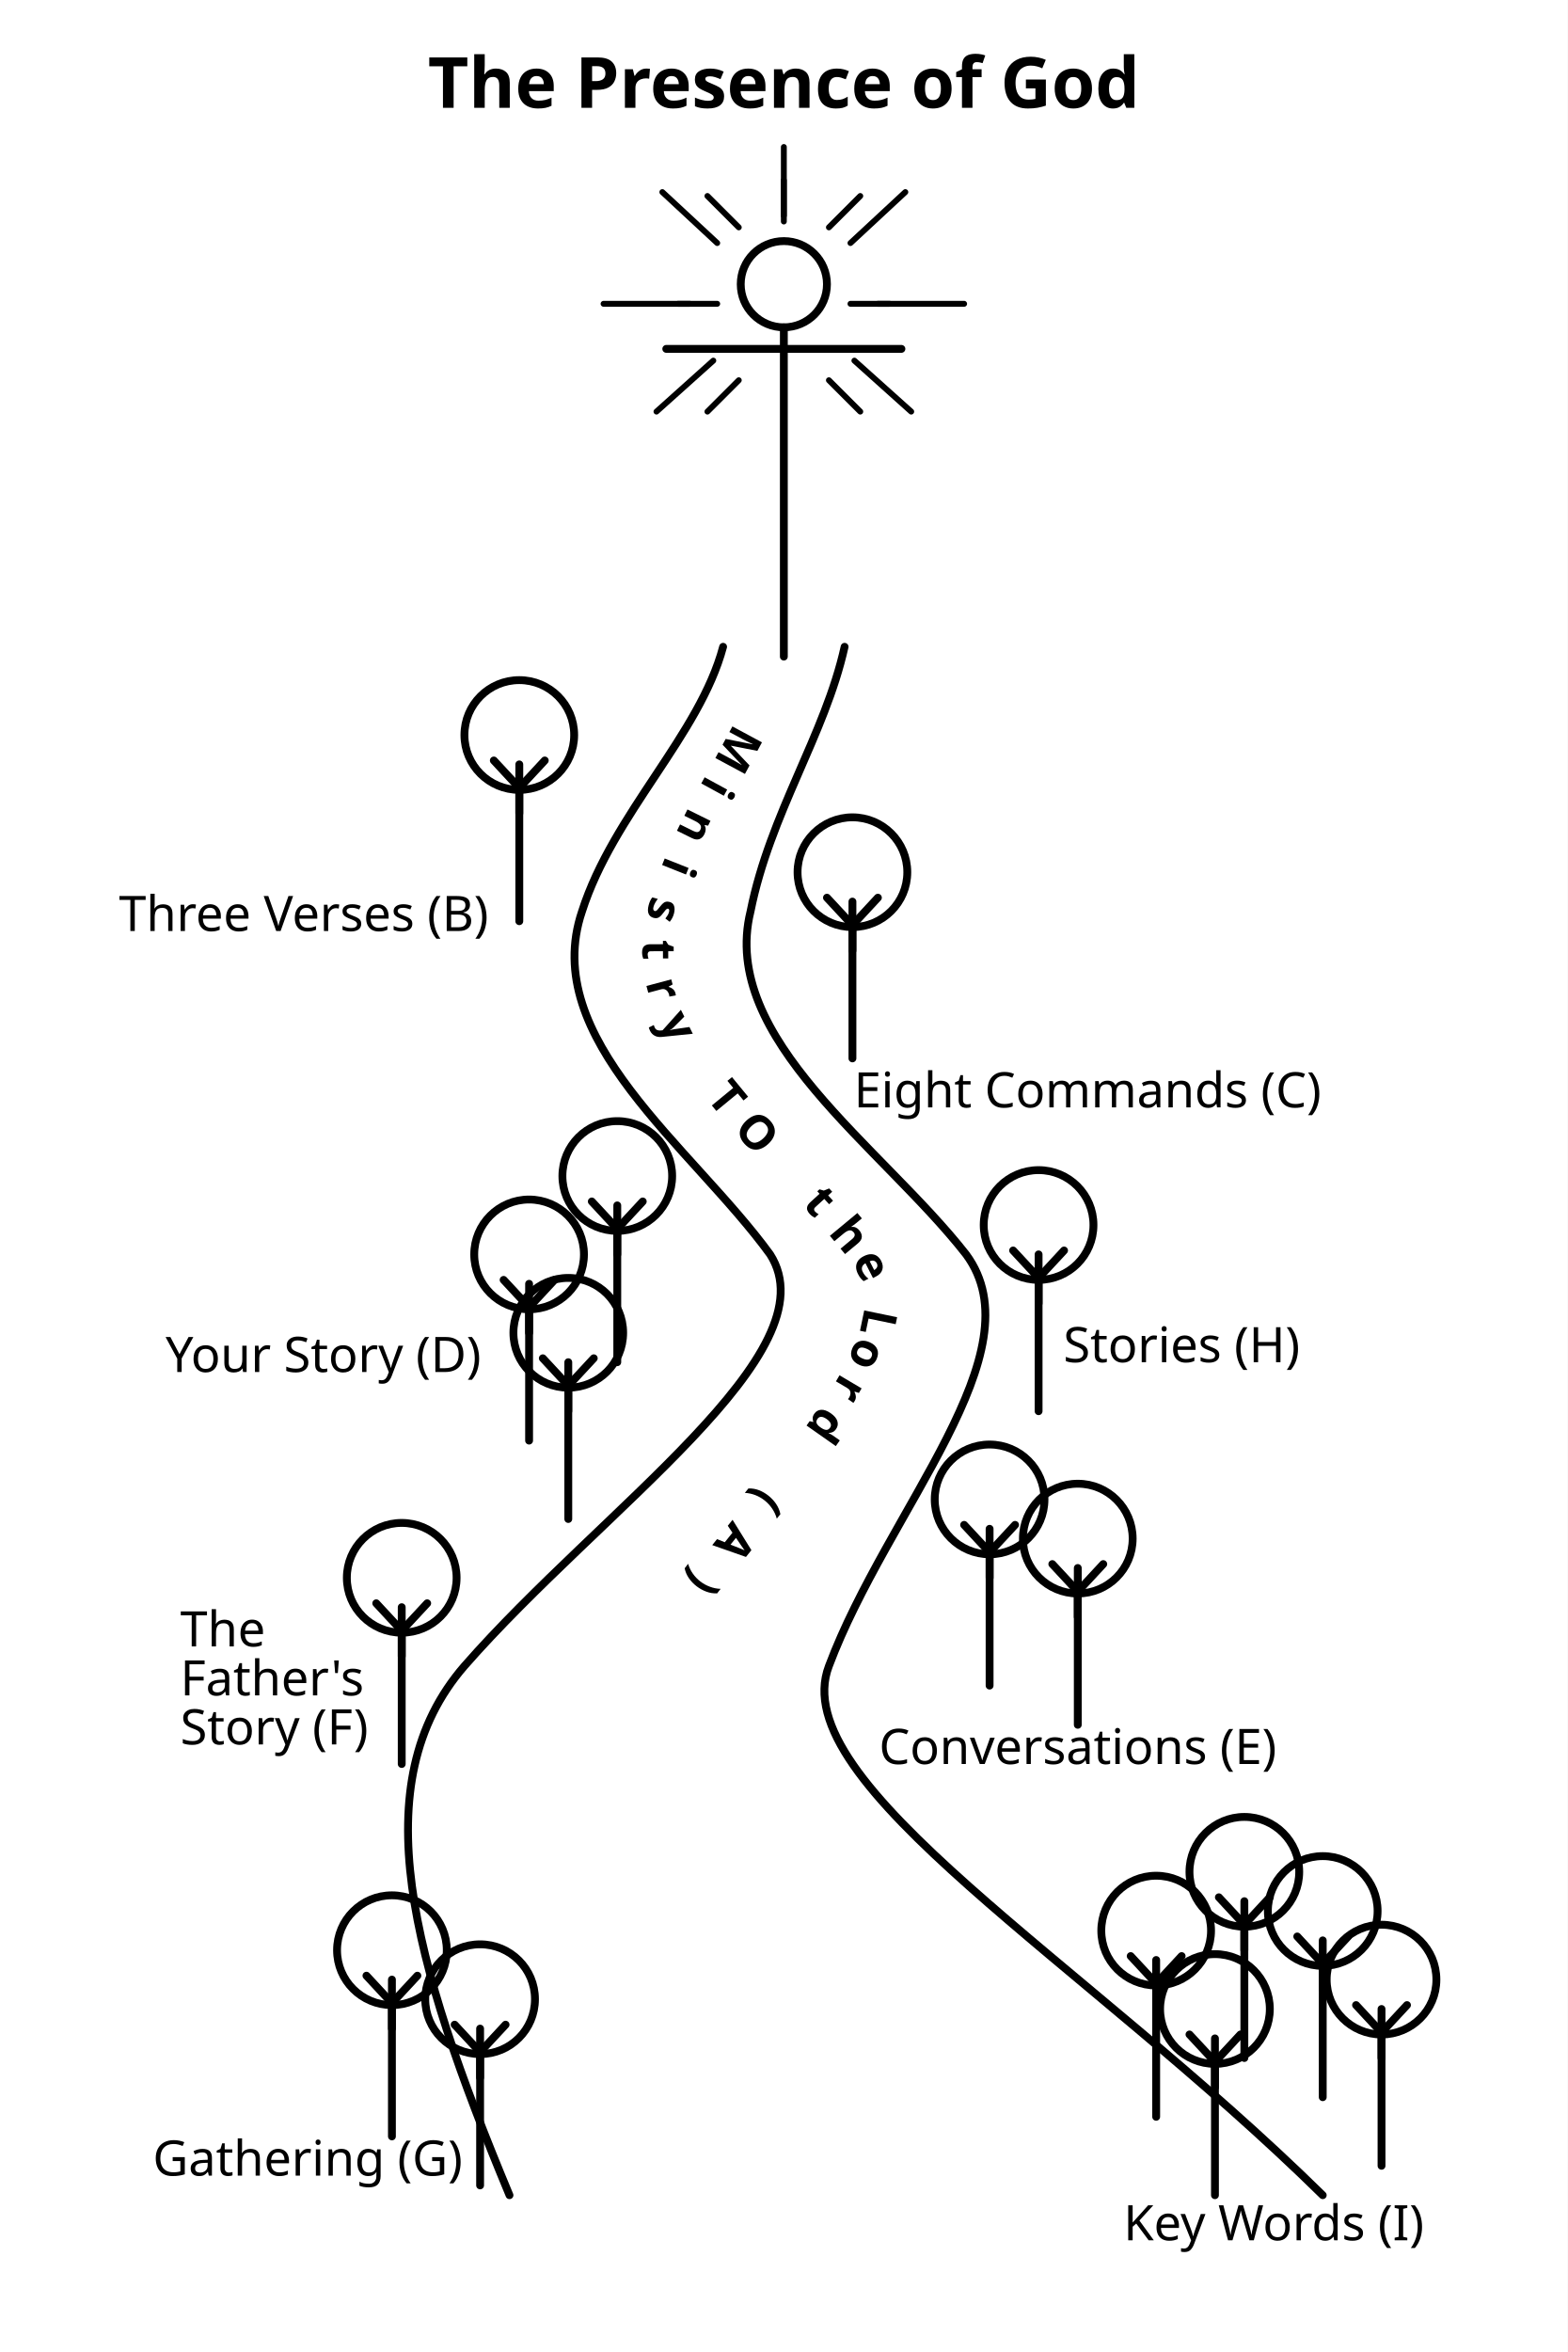
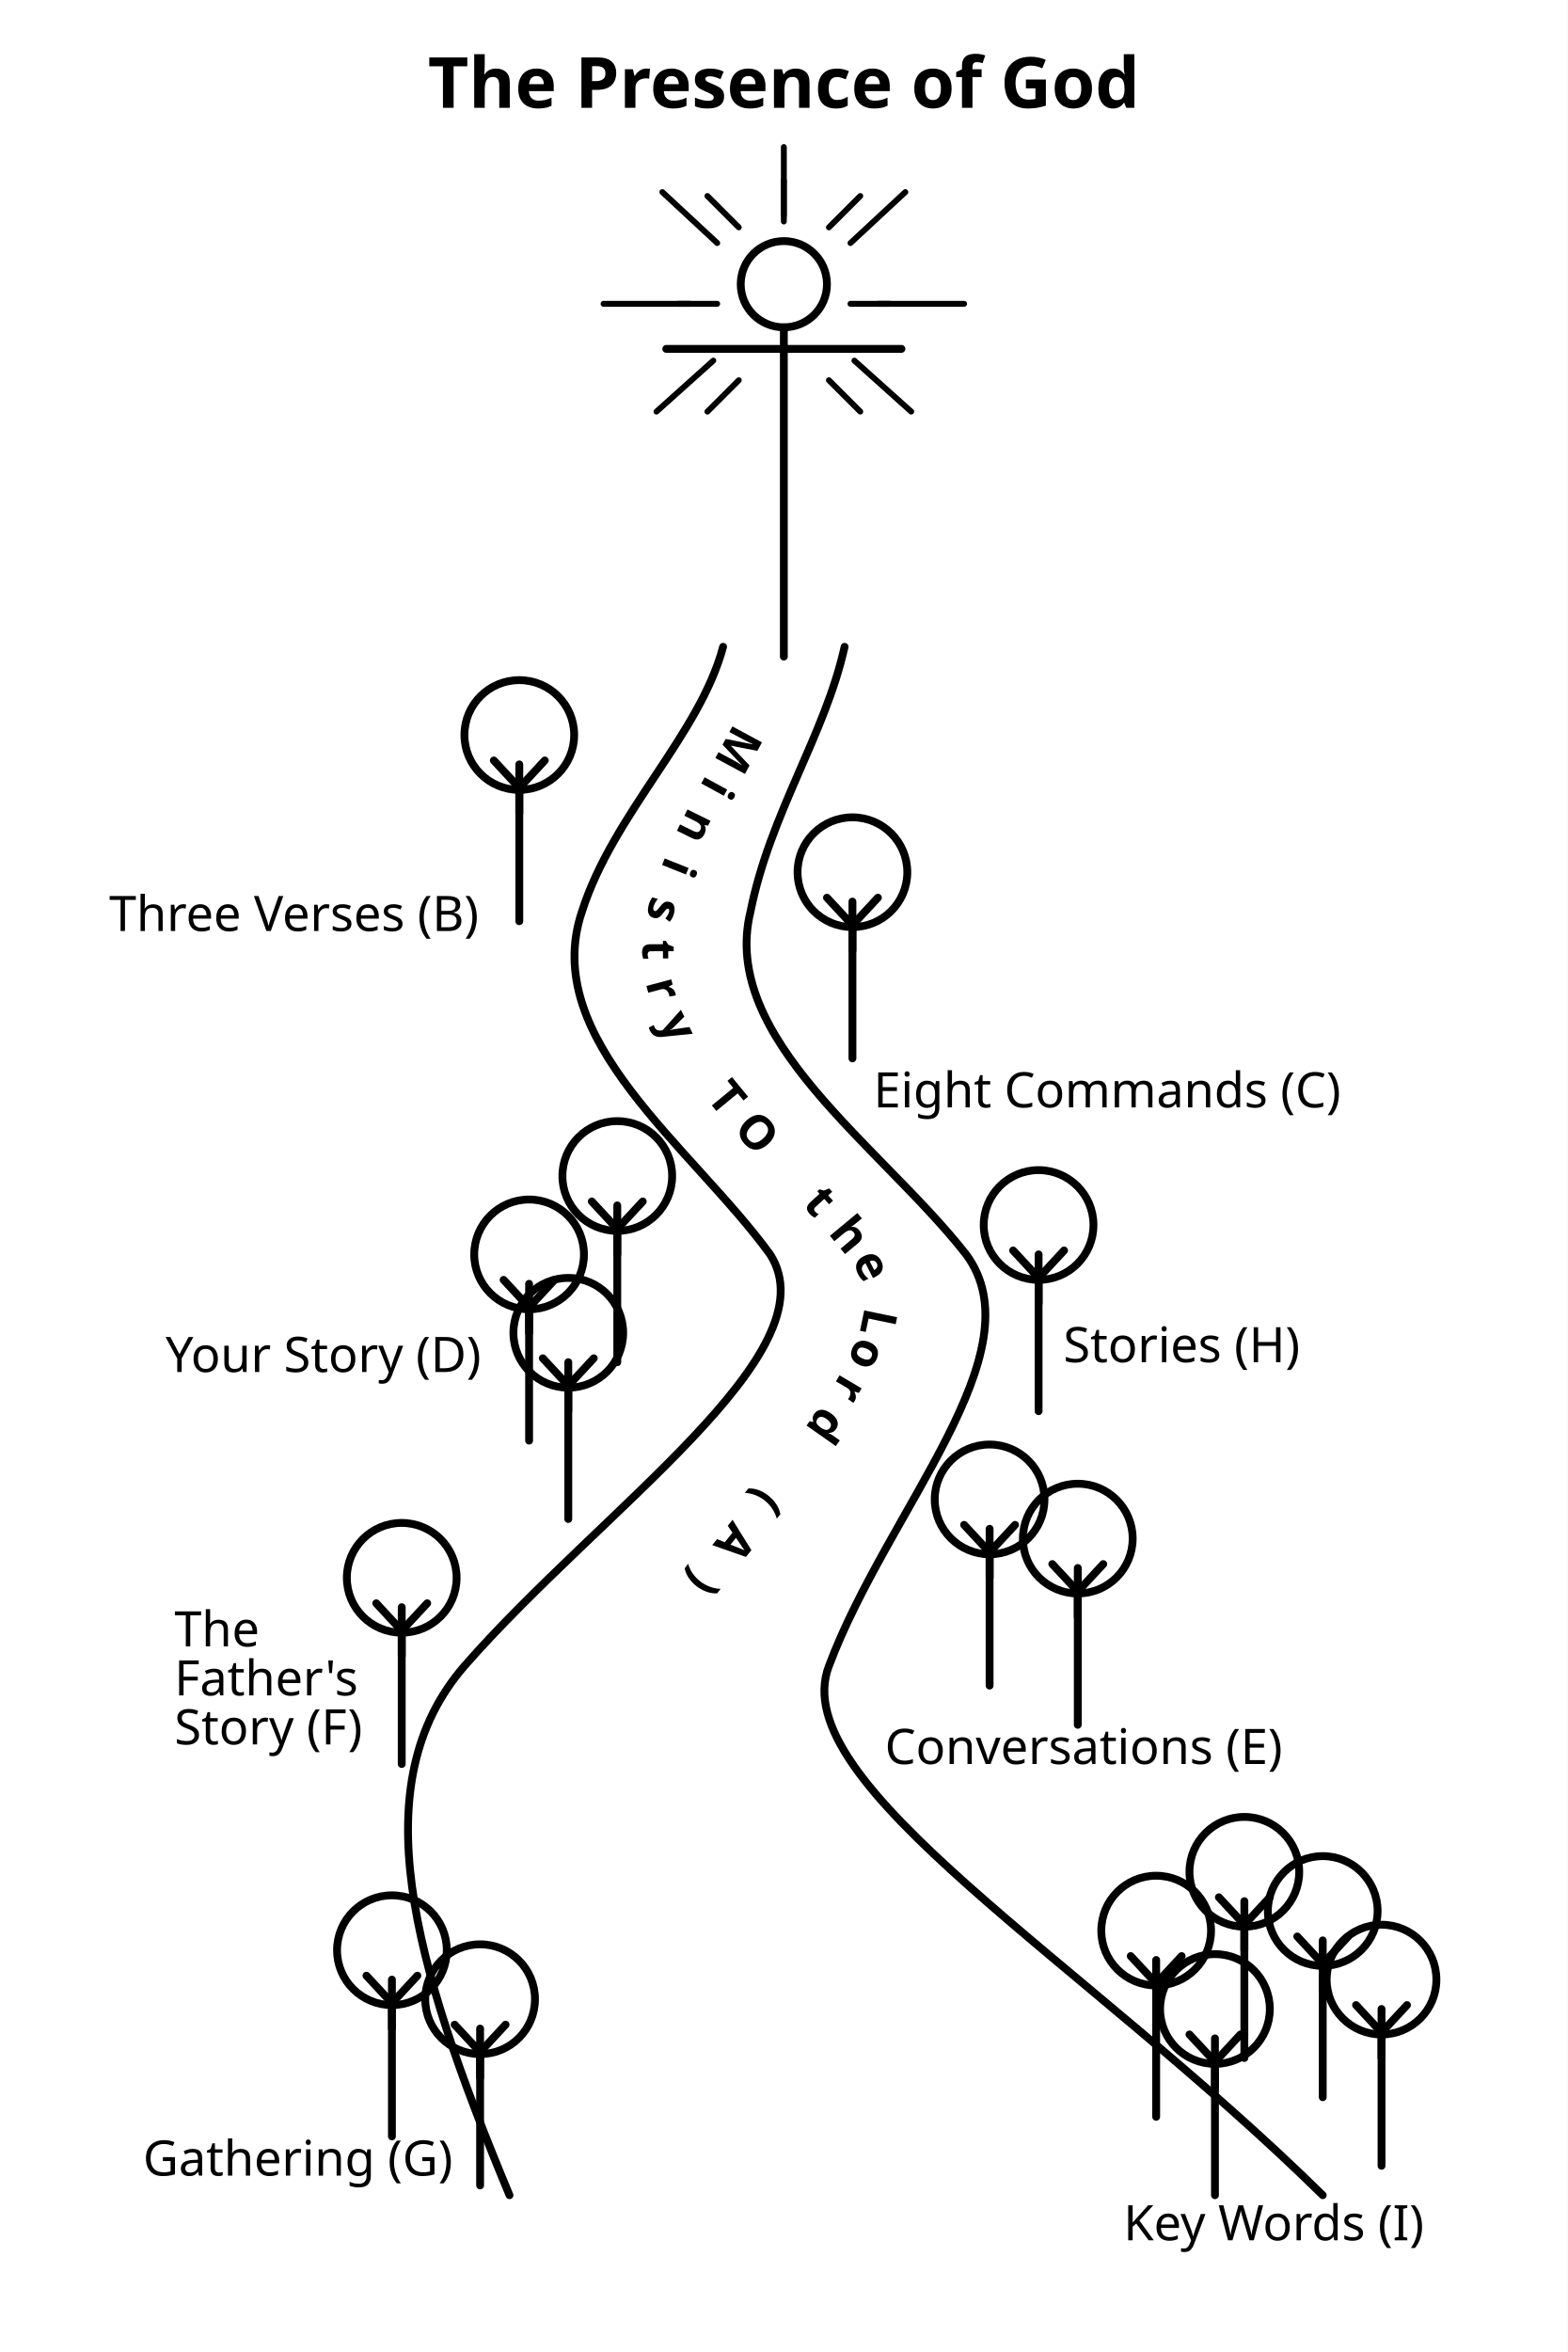
<svg xmlns="http://www.w3.org/2000/svg" viewBox="0 0 800 1200" width="800" height="1200">
  <rect width="800" height="1200" fill="white" />
  <defs>
    <style>
      .line {
        fill: none;
        stroke: #000;
        stroke-width: 4;
        stroke-linecap: round;
        stroke-linejoin: round;
      }
      .thin {
        fill: none;
        stroke: #000;
        stroke-width: 3;
        stroke-linecap: round;
        stroke-linejoin: round;
      }
      .dash {
        fill: none;
        stroke: #000;
        stroke-width: 4;
        stroke-linecap: round;
        stroke-linejoin: round;
        stroke-dasharray: 14 12;
      }
      .tree {
        fill: none;
        stroke: #000;
        stroke-width: 4;
        stroke-linecap: round;
        stroke-linejoin: round;
      }
    </style>
    <marker id="arrow" markerWidth="10" markerHeight="10" refX="8" refY="5" orient="auto" markerUnits="strokeWidth">
      <path d="M0,0 L10,5 L0,10" fill="none" stroke="#000" stroke-width="2" stroke-linecap="round" stroke-linejoin="round" />
    </marker>
  </defs>
  <text x="400" y="55" text-anchor="middle" font-family="sans-serif" font-size="36" fill="#000" font-weight="bold">The Presence of God</text>
  <g class="thin">
    <line x1="400" y1="113" x2="400" y2="75" />
    <line x1="434" y1="124" x2="462" y2="98" />
    <line x1="448" y1="155" x2="492" y2="155" />
    <line x1="436" y1="184" x2="465" y2="210" />
    <line x1="366" y1="124" x2="338" y2="98" />
    <line x1="352" y1="155" x2="308" y2="155" />
    <line x1="364" y1="184" x2="335" y2="210" />
    <line x1="400" y1="110" x2="400" y2="92" />
    <line x1="423" y1="116" x2="439" y2="100" />
    <line x1="434" y1="155" x2="454" y2="155" />
    <line x1="423" y1="194" x2="439" y2="210" />
    <line x1="377" y1="116" x2="361" y2="100" />
    <line x1="366" y1="155" x2="346" y2="155" />
    <line x1="377" y1="194" x2="361" y2="210" />
  </g>
  <circle class="line" cx="400" cy="145" r="22" />
  <g class="line">
    <line x1="400" y1="167" x2="400" y2="335" />
    <line x1="340" y1="178" x2="460" y2="178" />
  </g>
  <g class="tree">
    <line x1="265" y1="400" x2="265" y2="470" />
    <circle cx="265" cy="375" r="28" />
    <line x1="265" y1="390" x2="265" y2="415" />
    <line x1="265" y1="402" x2="252" y2="388" />
    <line x1="265" y1="402" x2="278" y2="388" />
  </g>
-   <text x="155" y="475" text-anchor="middle" font-family="sans-serif" font-size="25" fill="#000">Three Verses (B)</text>
+   <text x="150" y="475" text-anchor="middle" font-family="sans-serif" font-size="25" fill="#000">Three Verses (B)</text>
  <path class="line" d="     M 369 330     C 357 375, 313 415, 297 465     C 275 530, 353 585, 393 640     C 425 690, 307 770, 237 850     C 185 910, 210 1000, 260 1120" />
  <path class="line" d="     M 431 330     C 421 375, 393 415, 383 465     C 367 530, 450 585, 493 640     C 530 690, 453 770, 423 850     C 400 910, 553 1000, 675 1120" />
  <g class="tree">
    <line x1="435" y1="470" x2="435" y2="540" />
    <circle cx="435" cy="445" r="28" />
    <line x1="435" y1="460" x2="435" y2="485" />
    <line x1="435" y1="472" x2="422" y2="458" />
    <line x1="435" y1="472" x2="448" y2="458" />
  </g>
-   <text x="555" y="565" text-anchor="middle" font-family="sans-serif" font-size="25" fill="#000">Eight Commands (C)</text>
+   <text x="565" y="565" text-anchor="middle" font-family="sans-serif" font-size="25" fill="#000">Eight Commands (C)</text>
  <g id="riverText">
    <text x="0" y="0" font-family="sans-serif" font-size="24" fill="#000" font-weight="bold" text-anchor="middle" dominant-baseline="central" transform="translate(377.6,383.1) rotate(118.3)">M</text>
    <text x="0" y="0" font-family="sans-serif" font-size="24" fill="#000" font-weight="bold" text-anchor="middle" dominant-baseline="central" transform="translate(366.9,402.6) rotate(118.6)">i</text>
    <text x="0" y="0" font-family="sans-serif" font-size="24" fill="#000" font-weight="bold" text-anchor="middle" dominant-baseline="central" transform="translate(356.5,422.5) rotate(116.3)">n</text>
    <text x="0" y="0" font-family="sans-serif" font-size="24" fill="#000" font-weight="bold" text-anchor="middle" dominant-baseline="central" transform="translate(347.2,443.1) rotate(111.7)">i</text>
    <text x="0" y="0" font-family="sans-serif" font-size="24" fill="#000" font-weight="bold" text-anchor="middle" dominant-baseline="central" transform="translate(340.1,464.8) rotate(104.7)">s</text>
    <text x="0" y="0" font-family="sans-serif" font-size="24" fill="#000" font-weight="bold" text-anchor="middle" dominant-baseline="central" transform="translate(337.2,484.7) rotate(89.9)">t</text>
    <text x="0" y="0" font-family="sans-serif" font-size="24" fill="#000" font-weight="bold" text-anchor="middle" dominant-baseline="central" transform="translate(339.8,504.1) rotate(75.0)">r</text>
    <text x="0" y="0" font-family="sans-serif" font-size="24" fill="#000" font-weight="bold" text-anchor="middle" dominant-baseline="central" transform="translate(347.1,523.0) rotate(63.6)">y</text>
    <text x="0" y="0" font-family="sans-serif" font-size="24" fill="#000" font-weight="bold" text-anchor="middle" dominant-baseline="central" transform="translate(371.6,559.5) rotate(50.6)">T</text>
    <text x="0" y="0" font-family="sans-serif" font-size="24" fill="#000" font-weight="bold" text-anchor="middle" dominant-baseline="central" transform="translate(387.0,577.2) rotate(47.7)">O</text>
    <text x="0" y="0" font-family="sans-serif" font-size="24" fill="#000" font-weight="bold" text-anchor="middle" dominant-baseline="central" transform="translate(419.4,612.0) rotate(47.6)">t</text>
    <text x="0" y="0" font-family="sans-serif" font-size="24" fill="#000" font-weight="bold" text-anchor="middle" dominant-baseline="central" transform="translate(434.5,629.2) rotate(50.3)">h</text>
    <text x="0" y="0" font-family="sans-serif" font-size="24" fill="#000" font-weight="bold" text-anchor="middle" dominant-baseline="central" transform="translate(446.0,645.0) rotate(63.0)">e</text>
    <text x="0" y="0" font-family="sans-serif" font-size="24" fill="#000" font-weight="bold" text-anchor="middle" dominant-baseline="central" transform="translate(449.2,675.0) rotate(101.7)">L</text>
    <text x="0" y="0" font-family="sans-serif" font-size="24" fill="#000" font-weight="bold" text-anchor="middle" dominant-baseline="central" transform="translate(443.7,691.7) rotate(113.3)">o</text>
    <text x="0" y="0" font-family="sans-serif" font-size="24" fill="#000" font-weight="bold" text-anchor="middle" dominant-baseline="central" transform="translate(434.6,709.5) rotate(120.6)">r</text>
    <text x="0" y="0" font-family="sans-serif" font-size="24" fill="#000" font-weight="bold" text-anchor="middle" dominant-baseline="central" transform="translate(422.5,728.0) rotate(125.1)">d</text>
    <text x="0" y="0" font-family="sans-serif" font-size="24" fill="#000" font-weight="bold" text-anchor="middle" dominant-baseline="central" transform="translate(392.4,767.3) rotate(128.8)">(</text>
    <text x="0" y="0" font-family="sans-serif" font-size="24" fill="#000" font-weight="bold" text-anchor="middle" dominant-baseline="central" transform="translate(375.9,787.7) rotate(128.8)">A</text>
    <text x="0" y="0" font-family="sans-serif" font-size="24" fill="#000" font-weight="bold" text-anchor="middle" dominant-baseline="central" transform="translate(359.5,808.5) rotate(127.7)">)</text>
  </g>
  <text x="165" y="700" text-anchor="middle" font-family="sans-serif" font-size="25" fill="#000">Your Story (D)</text>
  <g class="tree">
    <line x1="270" y1="665" x2="270" y2="735" />
    <circle cx="270" cy="640" r="28" />
    <line x1="270" y1="655" x2="270" y2="680" />
    <line x1="270" y1="667" x2="257" y2="653" />
    <line x1="270" y1="667" x2="283" y2="653" />
    <line x1="315" y1="625" x2="315" y2="695" />
    <circle cx="315" cy="600" r="28" />
    <line x1="315" y1="615" x2="315" y2="640" />
    <line x1="315" y1="627" x2="302" y2="613" />
    <line x1="315" y1="627" x2="328" y2="613" />
    <line x1="290" y1="705" x2="290" y2="775" />
    <circle cx="290" cy="680" r="28" />
    <line x1="290" y1="695" x2="290" y2="720" />
    <line x1="290" y1="707" x2="277" y2="693" />
    <line x1="290" y1="707" x2="303" y2="693" />
  </g>
  <g class="tree">
    <line x1="205" y1="830" x2="205" y2="900" />
    <circle cx="205" cy="805" r="28" />
    <line x1="205" y1="820" x2="205" y2="845" />
    <line x1="205" y1="832" x2="192" y2="818" />
    <line x1="205" y1="832" x2="218" y2="818" />
  </g>
-   <text x="92" y="840" text-anchor="start" font-family="sans-serif" font-size="25" fill="#000">The</text>
-   <text x="92" y="865" text-anchor="start" font-family="sans-serif" font-size="25" fill="#000">Father's</text>
-   <text x="92" y="890" text-anchor="start" font-family="sans-serif" font-size="25" fill="#000">Story (F)</text>
+   <text x="89" y="840" text-anchor="start" font-family="sans-serif" font-size="25" fill="#000">The</text>
+   <text x="89" y="865" text-anchor="start" font-family="sans-serif" font-size="25" fill="#000">Father's</text>
+   <text x="89" y="890" text-anchor="start" font-family="sans-serif" font-size="25" fill="#000">Story (F)</text>
  <g class="tree">
    <line x1="200" y1="1020" x2="200" y2="1090" />
    <circle cx="200" cy="995" r="28" />
    <line x1="200" y1="1010" x2="200" y2="1035" />
    <line x1="200" y1="1022" x2="187" y2="1008" />
    <line x1="200" y1="1022" x2="213" y2="1008" />
    <line x1="245" y1="1045" x2="245" y2="1115" />
    <circle cx="245" cy="1020" r="28" />
    <line x1="245" y1="1035" x2="245" y2="1060" />
    <line x1="245" y1="1047" x2="232" y2="1033" />
    <line x1="245" y1="1047" x2="258" y2="1033" />
  </g>
-   <text x="157" y="1110" text-anchor="middle" font-family="sans-serif" font-size="25" fill="#000">Gathering (G)</text>
+   <text x="152" y="1110" text-anchor="middle" font-family="sans-serif" font-size="25" fill="#000">Gathering (G)</text>
  <g class="tree">
    <line x1="530" y1="650" x2="530" y2="720" />
    <circle cx="530" cy="625" r="28" />
    <line x1="530" y1="640" x2="530" y2="665" />
    <line x1="530" y1="652" x2="517" y2="638" />
    <line x1="530" y1="652" x2="543" y2="638" />
  </g>
  <text x="603" y="695" text-anchor="middle" font-family="sans-serif" font-size="25" fill="#000">Stories (H)</text>
  <g class="tree">
    <line x1="505" y1="790" x2="505" y2="860" />
    <circle cx="505" cy="765" r="28" />
    <line x1="505" y1="780" x2="505" y2="805" />
    <line x1="505" y1="792" x2="492" y2="778" />
    <line x1="505" y1="792" x2="518" y2="778" />
    <line x1="550" y1="810" x2="550" y2="880" />
    <circle cx="550" cy="785" r="28" />
    <line x1="550" y1="800" x2="550" y2="825" />
    <line x1="550" y1="812" x2="537" y2="798" />
    <line x1="550" y1="812" x2="563" y2="798" />
  </g>
-   <text x="550" y="900" text-anchor="middle" font-family="sans-serif" font-size="25" fill="#000">Conversations (E)</text>
+   <text x="553" y="900" text-anchor="middle" font-family="sans-serif" font-size="25" fill="#000">Conversations (E)</text>
  <g class="tree">
    <line x1="590" y1="1010" x2="590" y2="1080" />
    <circle cx="590" cy="985" r="28" />
    <line x1="590" y1="1000" x2="590" y2="1025" />
    <line x1="590" y1="1012" x2="577" y2="998" />
    <line x1="590" y1="1012" x2="603" y2="998" />
    <line x1="635" y1="980" x2="635" y2="1050" />
    <circle cx="635" cy="955" r="28" />
    <line x1="635" y1="970" x2="635" y2="995" />
    <line x1="635" y1="982" x2="622" y2="968" />
    <line x1="635" y1="982" x2="648" y2="968" />
    <line x1="675" y1="1000" x2="675" y2="1070" />
    <circle cx="675" cy="975" r="28" />
    <line x1="675" y1="990" x2="675" y2="1015" />
    <line x1="675" y1="1002" x2="662" y2="988" />
    <line x1="675" y1="1002" x2="688" y2="988" />
    <line x1="620" y1="1050" x2="620" y2="1120" />
    <circle cx="620" cy="1025" r="28" />
    <line x1="620" y1="1040" x2="620" y2="1065" />
    <line x1="620" y1="1052" x2="607" y2="1038" />
    <line x1="620" y1="1052" x2="633" y2="1038" />
    <line x1="705" y1="1035" x2="705" y2="1105" />
    <circle cx="705" cy="1010" r="28" />
    <line x1="705" y1="1025" x2="705" y2="1050" />
    <line x1="705" y1="1037" x2="692" y2="1023" />
    <line x1="705" y1="1037" x2="718" y2="1023" />
  </g>
  <text x="650" y="1143" text-anchor="middle" font-family="sans-serif" font-size="25" fill="#000">Key Words (I)</text>
</svg>
